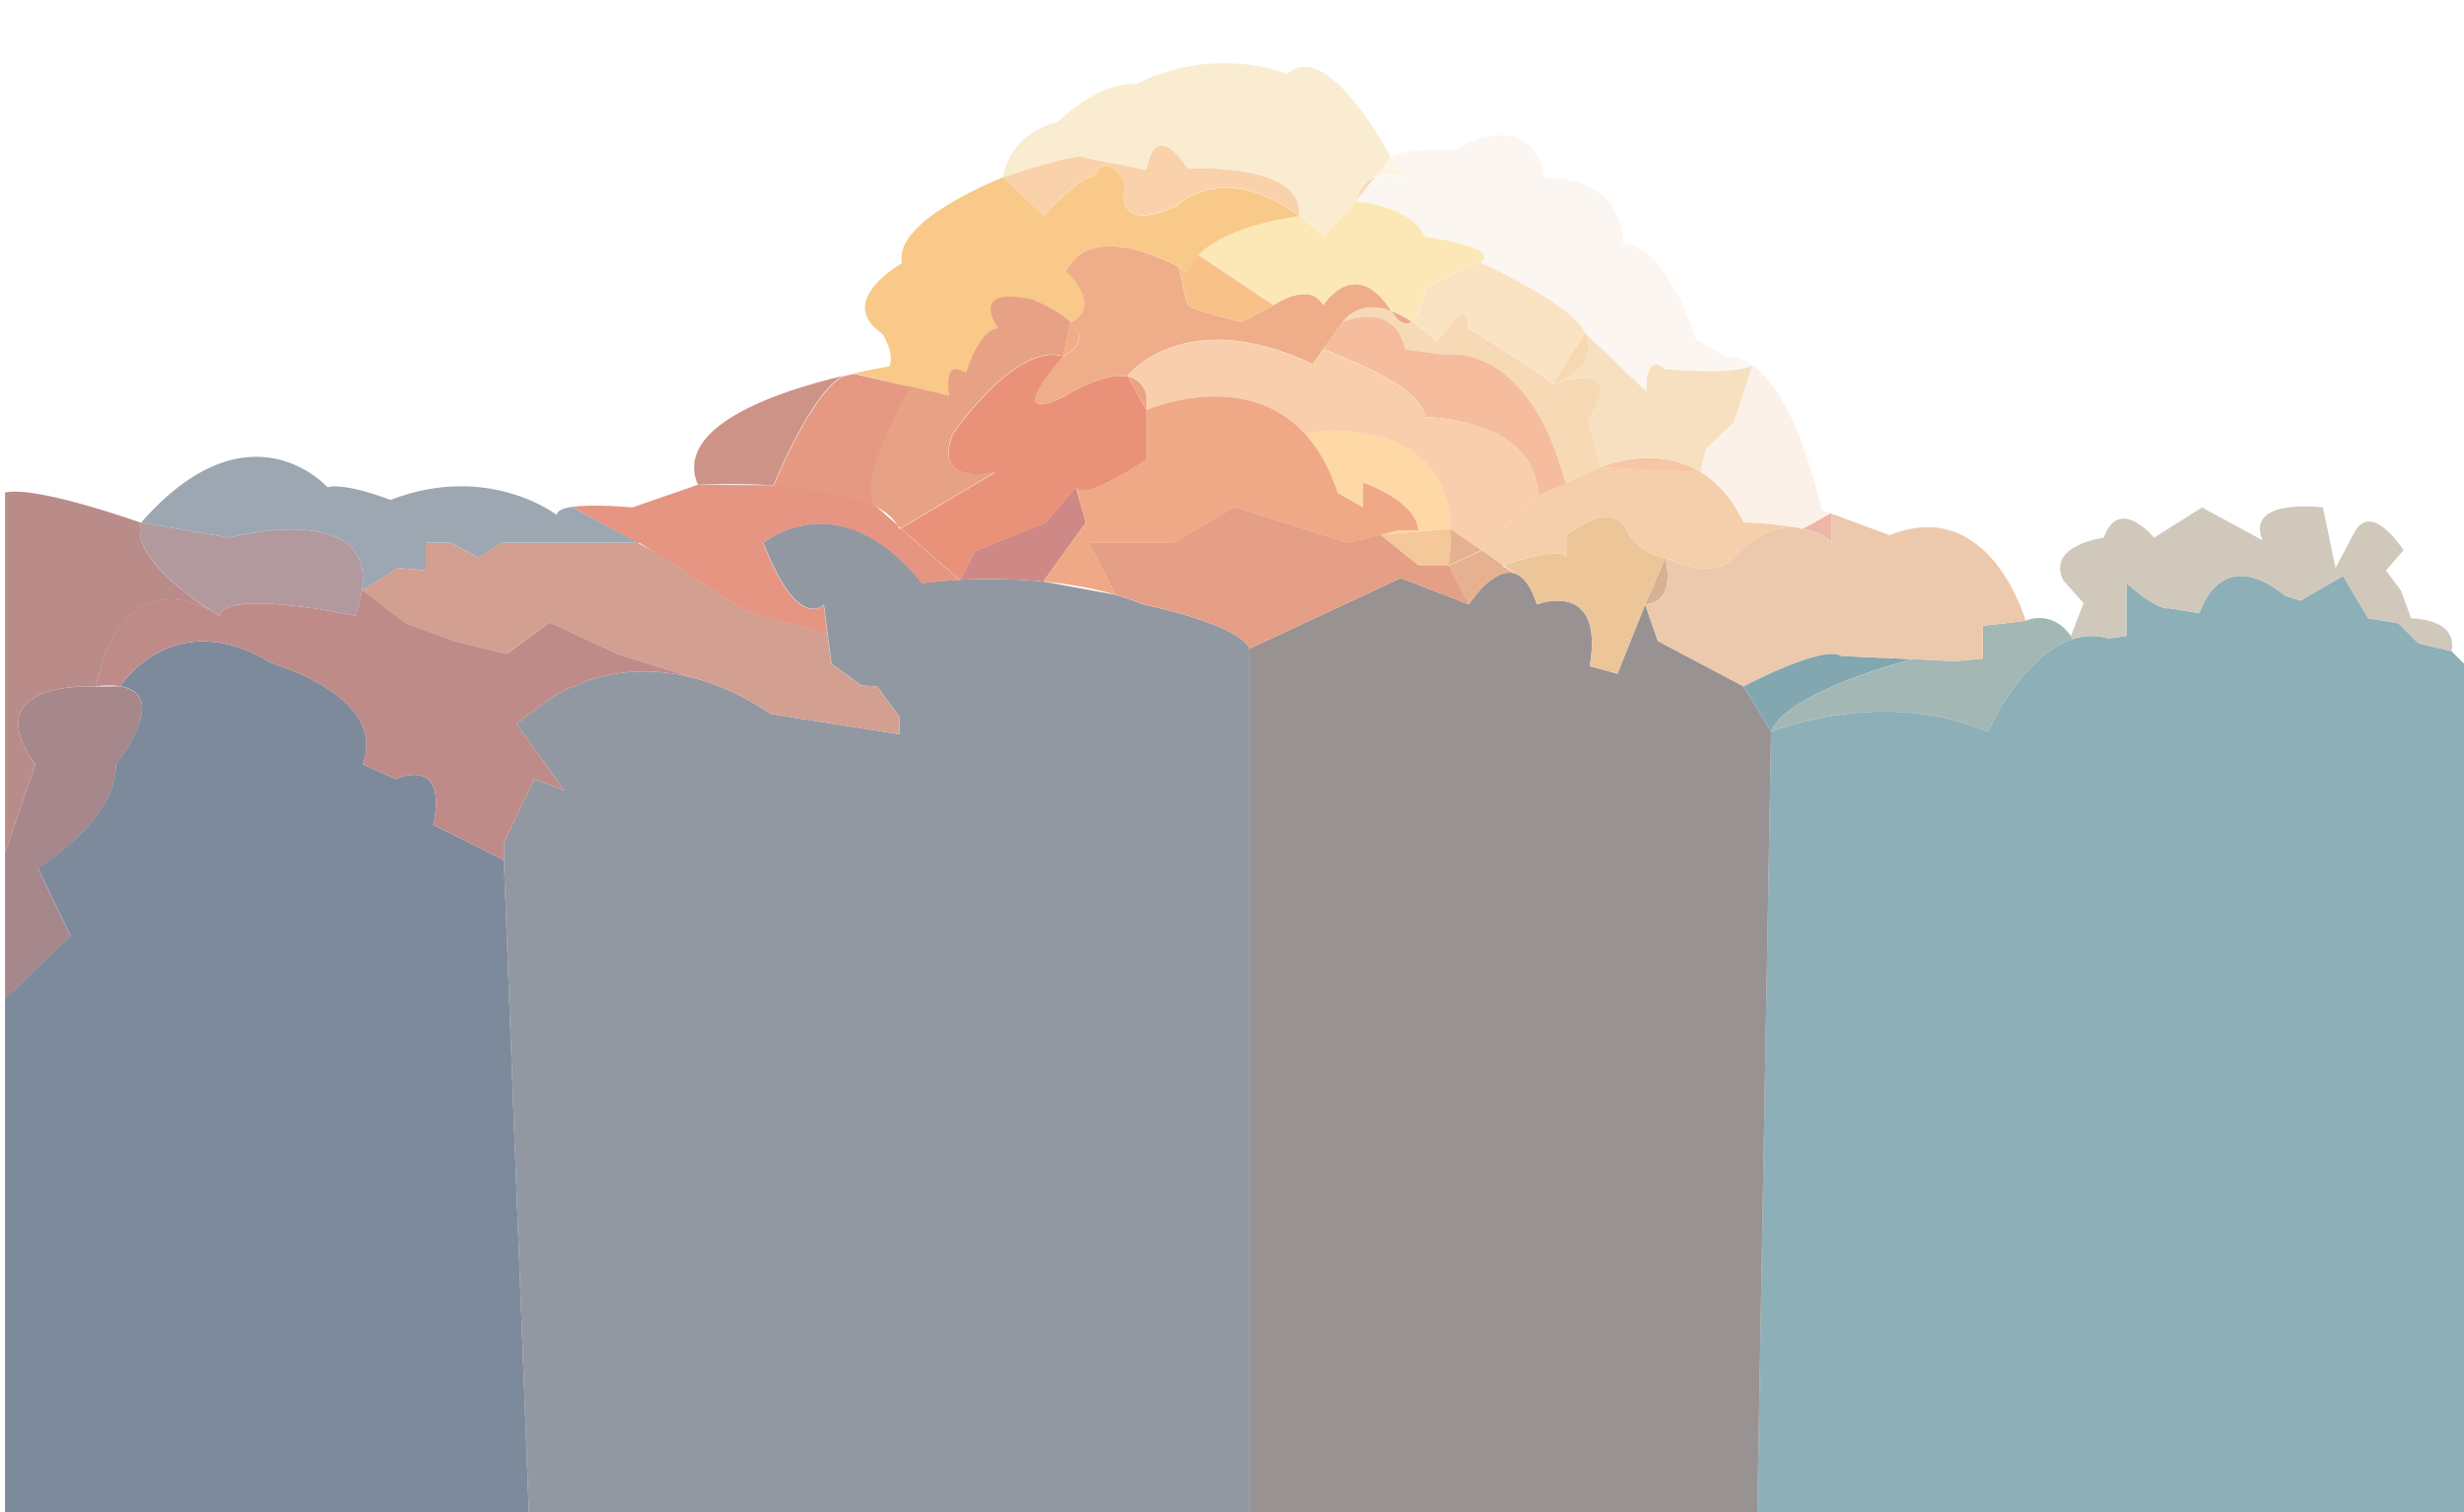
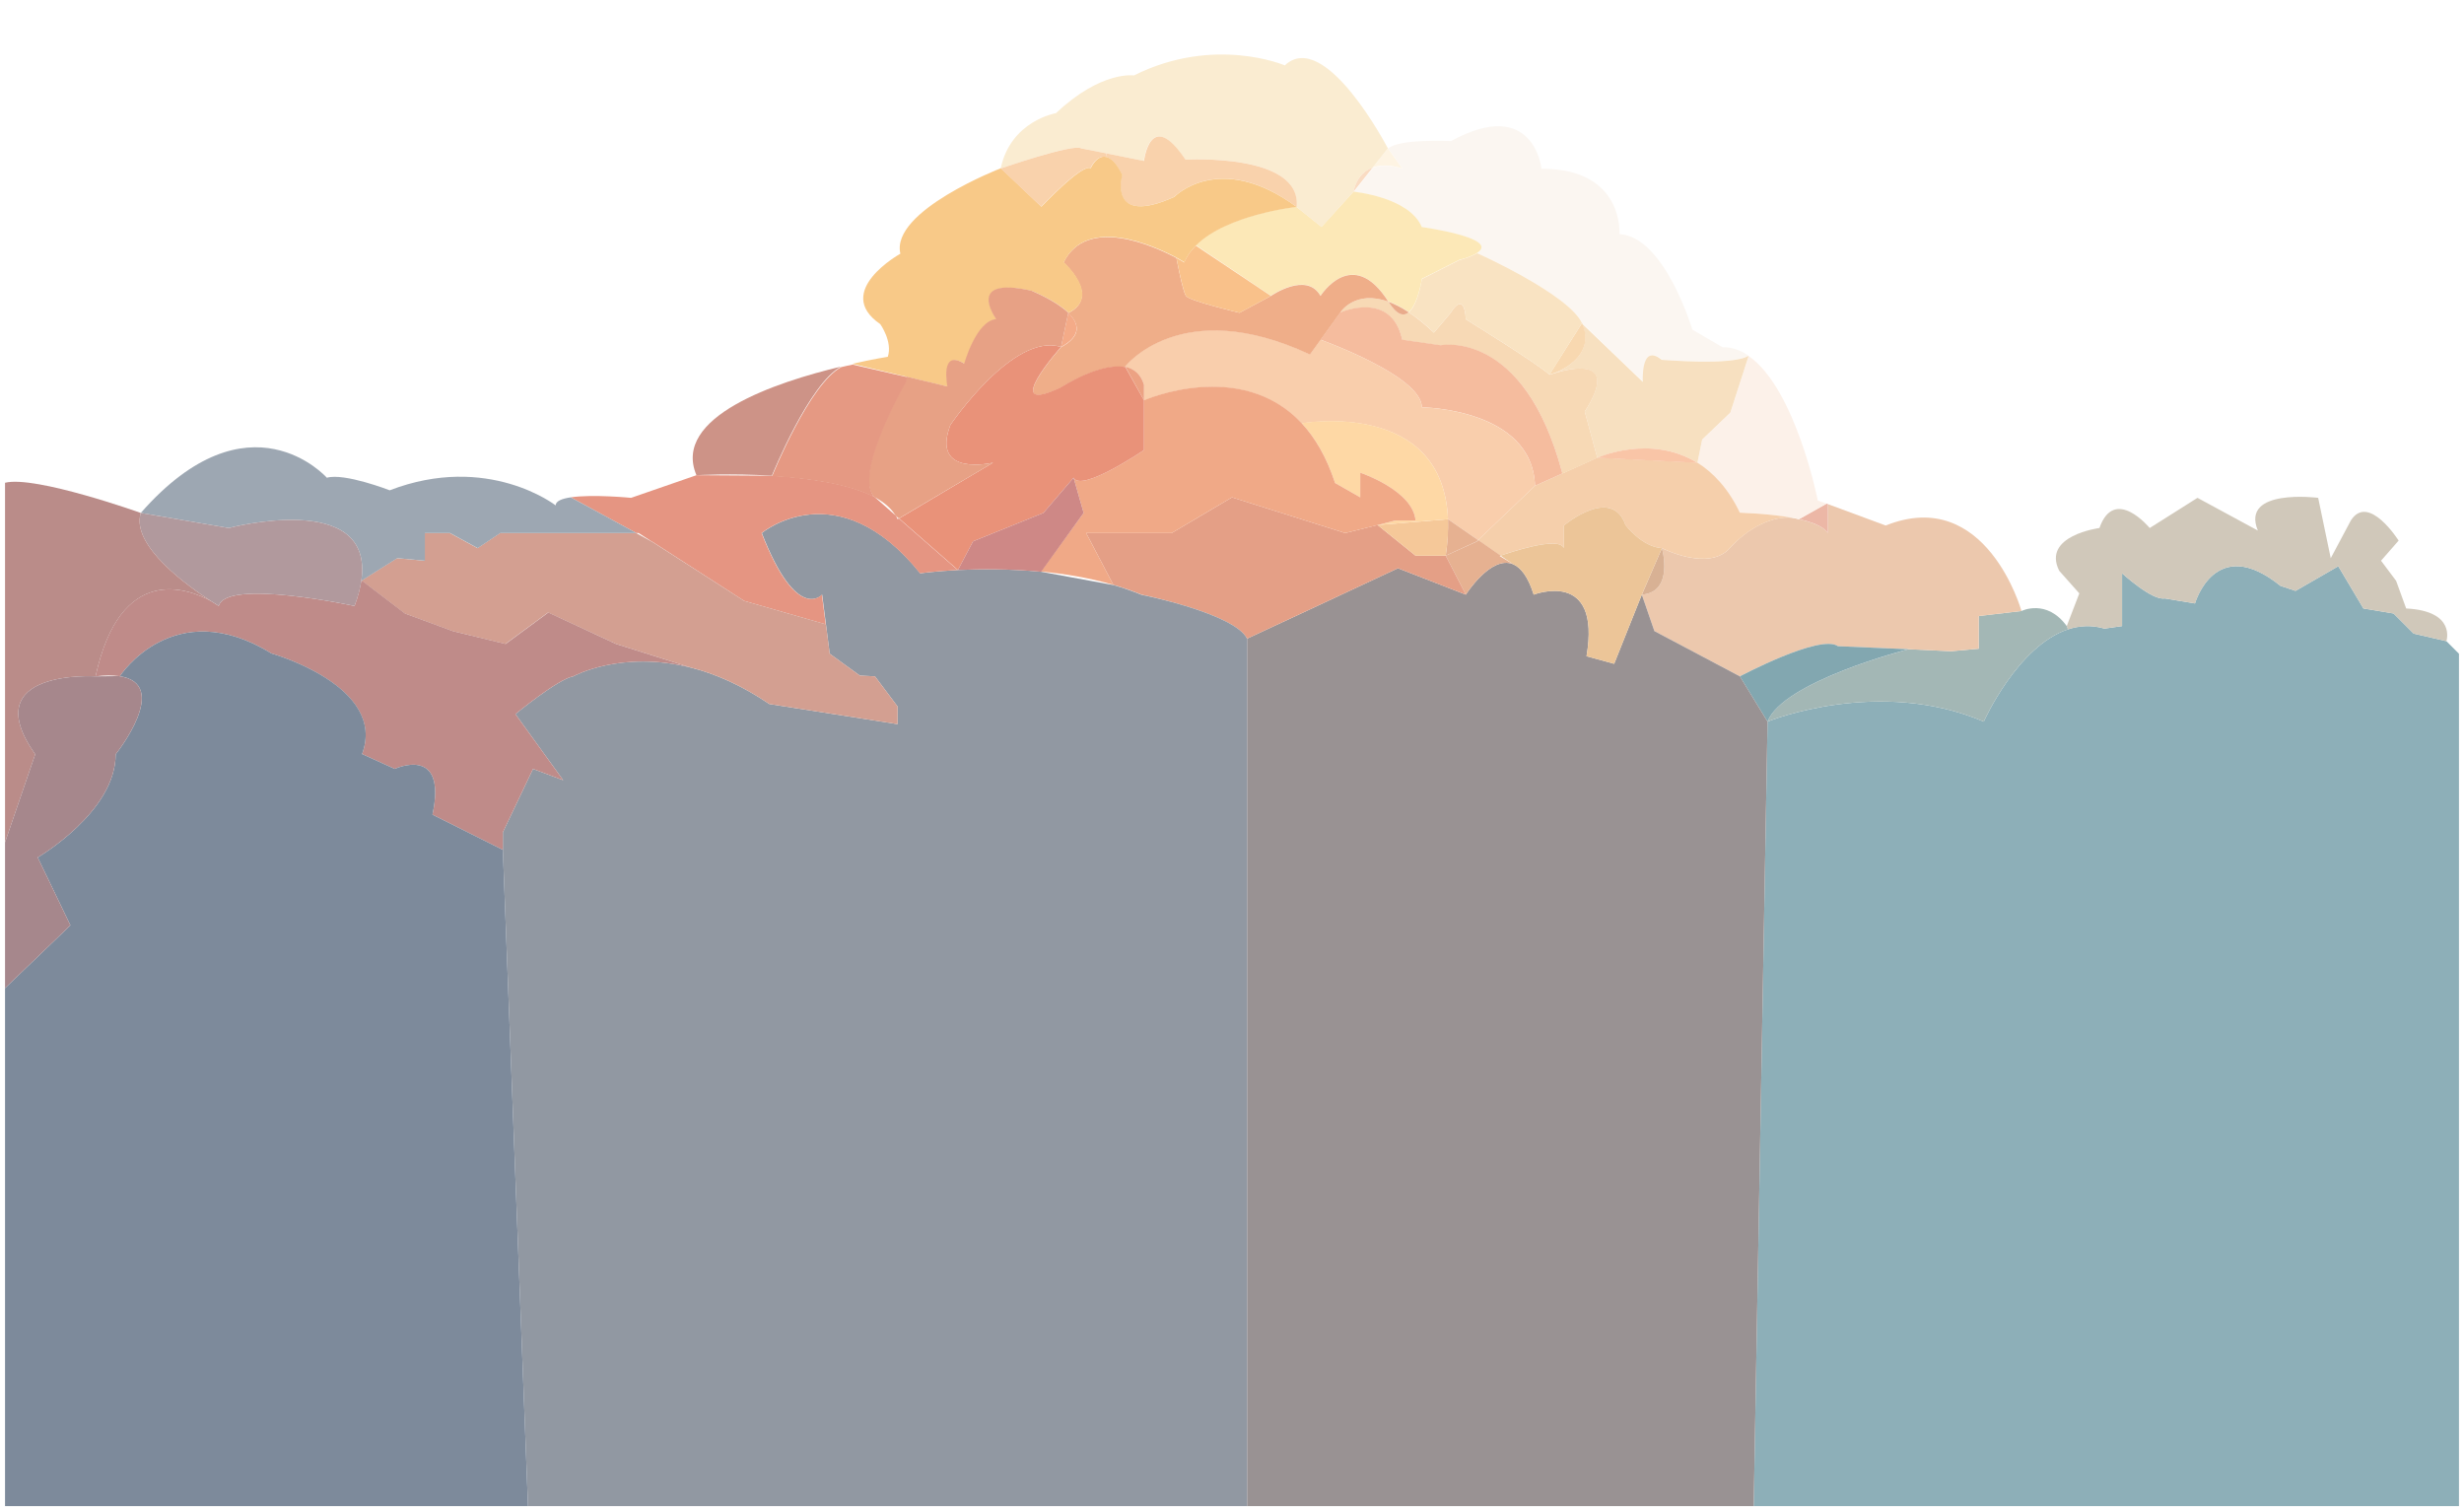
- <svg xmlns="http://www.w3.org/2000/svg" version="1.1" id="图层_2" x="0px" y="0px" width="978px" height="600px" viewBox="0 0 978 600" style="enable-background:new 0 0 978 600;" xml:space="preserve">
+ <svg xmlns="http://www.w3.org/2000/svg" version="1.1" id="图层_2" x="0px" y="0px" width="980px" height="600px" viewBox="0 0 980 600" style="enable-background:new 0 0 980 600;" xml:space="preserve">
  <g id="XMLID_1_">
    <g>
-       <path style="fill:#FEF4E3;" d="M552,62.4l5.7,8c-5.1-1.6-8.9-1.4-11.7-0.4L552,62.4z" />
-       <path style="fill:#F8D8B0;" d="M629.2,131.9c4.9,10.6-4.3,17.4-11.1,19.9c0,0,0,0-0.1,0c-0.8,0.3-1.4,0.5-1.6,0.5c0,0,0,0-0.1,0    L629.2,131.9z" />
-       <path style="fill:#F9C5A7;" d="M675.1,187.5l-39.8-2C635.3,185.5,656.5,175.9,675.1,187.5z" />
-       <path style="fill:#8DAFB8;" d="M978,263.4v339H697.5l5.5-312c0,0,0,0,0,0c0.9-0.4,44.4-17.8,86,0c0,0,13.3-30,33.5-36.7    c4.5-1.5,9.4-1.8,14.5-0.3l7-1v-9v-12c0,0,12,11,17,10l12,2c0,0,8-28,34-7l6,2l17-9.8l10,16.8l12,2l8,8l13,3L978,263.4z" />
-       <path style="fill:#999293;" d="M601.8,227.8c3,1.3,5.9,4.8,8.2,12.1c0,0,27-10.5,21,24.5l11,3l11-27.5l5,14.5l34,18l11,18    l-5.5,312H496v-345c0,0,43-20,60-28l27,10.5C583,239.9,593,224.2,601.8,227.8L601.8,227.8z" />
-       <path style="fill:#9198A2;" d="M496,257.4v345H210l-10-261v-7l12-25.2l12,4.5l-19-26.3c0,0,17-14,23-15c0,0,19-10.6,47.1-3.4    c0,0,0,0,0,0c9.4,2.4,19.8,6.9,30.9,14.4l51,8v-7l-9-12l-6-0.3l-12-8.7l-1.5-11.7h0l-1.5-11.8c0,0-10,11.5-24-24.5    c0,0,30-25,63,16c0,0,5.8-0.8,15-1.3l0,0v0h0c8.7-0.4,20.4-0.5,33.1,0.7v0l28.8,5.3c3.8,1.1,7.5,2.4,11.2,3.9    C454,239.9,491,247.4,496,257.4z" />
-       <path style="fill:#F4AB88;" d="M424.9,127.8c4.1,4.1,5.6,9-2.9,13.6L424.9,127.8L424.9,127.8z" />
-       <path style="fill:#ECA283;" d="M455,156.4v6.2l-7.4-13.3C451,150.1,453.7,152.2,455,156.4z" />
-       <path style="fill:#FADCC3;" d="M546,70.1l-7.7,9.7C538.3,79.8,539.3,72.5,546,70.1z" />
-       <path style="fill:#E9AB8B;" d="M560.3,127.6c-2,1.7-4.7,1.2-8.1-4.2C554.6,124.3,557.3,125.7,560.3,127.6z" />
-       <path style="fill:#ECB7A6;" d="M727,203.9v11.5c-1.7-2.6-6.3-4.4-11.5-5.5l11-6.2L727,203.9z" />
-       <path style="fill:#D8B194;" d="M661,221.4c0,0,5,17.5-8,18.5L661,221.4z" />
-       <path style="fill:#FED8A5;" d="M575.9,209.9l-27.9,2.3l7-1.8h8c-1-12-22-19-22-19v9.8l-10-5.7c-3.4-10.4-8-18.1-13.3-23.8    C518.9,171.6,573.9,162.4,575.9,209.9z" />
-       <path style="fill:#D0C8BA;" d="M957,245.4c20,1,16,13,16,13l-13-3l-8-8l-12-2l-10-16.8l-17,9.8l-6-2c-26-21-34,7-34,7l-12-2    c-5,1-17-10-17-10v12v9l-7,1c-5.1-1.5-10-1.1-14.5,0.3l-0.5-1.3l5-13l-8-9c-7-14,16-17,16-17c6-17,20,0,20,0l19-12l24,13    c-7-17,24-13,24-13l5,24l8-15c7-11,19,8,19,8l-7,8l6,8L957,245.4z" />
-       <path style="fill:#82A7B0;" d="M731,260.4l28,1.2c-0.8,0.2-50,12.9-56,28.8c0,0,0,0,0,0l-11-18C692,272.4,724,255.4,731,260.4z" />
-       <path style="fill:#A3B7B5;" d="M822,252.4l0.5,1.3c-20.1,6.7-33.5,36.7-33.5,36.7c-41.6-17.8-85.1-0.4-86,0    c6-15.9,55.1-28.5,56-28.8c0,0,0,0,0,0l17,0.8l11-1v-13l17-2C804,246.4,814,241.4,822,252.4z" />
-       <path style="fill:#FCF1E9;" d="M726.5,203.7l-11,6.2c0,0,0,0,0,0c-0.9-0.3-1.9-0.5-2.9-0.6c-9.7-1.8-20.6-1.9-20.6-1.9    c-4.8-9.8-10.7-16-16.9-19.9l1.9-9.3l11.2-10.6l7.3-22.6l0,0c18.7,13,27.5,57.5,27.5,57.5L726.5,203.7z" />
-       <path style="fill:#E6B191;" d="M587.9,218.2l-0.7,0.6l-12.3,5.6c0.8-5.4,1-10.2,0.9-14.5h0L587.9,218.2z" />
-       <path style="fill:#E6B191;" d="M596.4,224.6l5.4,3.3c-8.8-3.7-18.8,12.1-18.8,12.1l-8-15.5l12.3-5.6l0.7-0.6l8.9,6.2    C596.5,224.5,596.4,224.6,596.4,224.6z" />
-       <path style="fill:#ECC598;" d="M661,221.4l-8,18.5l-11,27.5l-11-3c6-35-21-24.5-21-24.5c-2.3-7.3-5.2-10.8-8.2-12.1h0l-5-3.4    c3.2-1.1,23.3-8,25.2-3v-9c0,0,19-16,24.5-0.2C646.5,212.2,653,220.9,661,221.4z" />
-       <path style="fill:#F5CFAB;" d="M712.6,209.3c-7.4-0.7-17.1,3.8-24.6,12.1c-8.5,9.5-27,0-27,0c-8-0.5-14.5-9.2-14.5-9.2    c-5.5-15.7-24.5,0.2-24.5,0.2v9c-1.8-5-21.9,1.8-25.2,3l-8.9-6.2l22.6-21.6l10.9-4.9l13.9-6.3l39.8,2c6.2,3.9,12.2,10.1,16.9,19.9    C692,207.4,702.8,207.6,712.6,209.3z" />
-       <path style="fill:#ECC8AD;" d="M804,246.4l-17,2v13l-11,1l-17-0.8c0,0,0,0,0,0l-28-1.2c-7-5-39,12-39,12l-34-18l-5-14.5    c13-1,8-18.5,8-18.5s18.5,9.5,27,0c7.5-8.4,17.2-12.8,24.6-12.1c1,0.2,1.9,0.4,2.9,0.6c0,0,0,0,0,0c5.3,1.2,9.8,2.9,11.5,5.5    v-11.5l23,8.5C790,196.4,804,246.4,804,246.4z" />
-       <path style="fill:#F9E3C2;" d="M629.2,131.9l-12.8,20.5c-5.3-4.7-33.3-22-33.3-22c-0.7-12-6-2.6-6-2.6l-6.7,7.9    c-3.6-3.5-7-6.1-10-8.1c3.7-3,5.2-13.2,5.2-13.2l14.8-7.5c3.5-1,5.8-1.9,7.2-2.8c0,0,0,0,0,0C588.3,104.5,623.9,120.6,629.2,131.9    z" />
-       <path style="fill:#F7E0C0;" d="M695.5,145l-7.3,22.6L677,178.2l-1.9,9.3c-18.6-11.6-39.8-2-39.8-2l-5-18.4    c14.2-22.2-6.1-17.2-12.3-15.2c6.8-2.6,16-9.3,11.1-19.9l24.3,23.3c0,0-1-15.8,7.5-8.8C661,146.4,688.6,149,695.5,145z" />
-       <path style="fill:#F7D9B5;" d="M630.3,167.1l5,18.4l-13.9,6.3c-15.1-57.7-48.4-51-48.4-51l-15.3-2.2c-4.2-19.6-24-11.1-24.7-10.8    c0.2-0.4,6-9.2,19.2-4.4c0,0,0,0,0,0c3.4,5.4,6.1,5.8,8.1,4.2c3,2,6.4,4.7,10,8.1l6.7-7.9c0,0,5.3-9.4,6,2.6c0,0,28,17.3,33.3,22    c0,0,0,0,0.1,0c0.5-0.1,1-0.3,1.6-0.5c0,0,0,0,0.1,0C624.3,149.9,644.6,144.9,630.3,167.1z" />
-       <path style="fill:#F5BC9E;" d="M621.4,191.8l-10.9,4.9c-1-30.8-45-31.2-45-31.2c0-12.4-39.5-26.6-40.3-26.9l7.8-10.8c0,0,0,0,0,0    c0.6-0.3,20.5-8.8,24.7,10.8l15.3,2.2C573,140.8,606.2,134.1,621.4,191.8z" />
-       <path style="fill:#F5C899;" d="M575.9,209.9c0.2,4.3-0.1,9.2-0.9,14.5h-12l-15.1-12.2h0L575.9,209.9z" />
-       <path style="fill:#CE8886;" d="M427,193.4l4,14l-16.9,23.4c-12.6-1.2-24.4-1.1-33.1-0.7l6-11.4l28-11.3L427,193.4z" />
-       <path style="fill:#E49F86;" d="M575,224.4l8,15.5l-27-10.5c-17,8-60,28-60,28c-5-10-42-17.5-42-17.5c-3.6-1.5-7.4-2.8-11.2-3.9    L432,215.4h34l24-14.2l45,14.2l12.9-3.2l15.1,12.2H575z" />
-       <path style="fill:#E99279;" d="M455,162.7v19.8c0,0-25,17-28,11l-12,14l-28,11.3l-6,11.4h0c0,0,0,0,0,0l-23.4-20.5l37.5-22.2    c0,0-25,6-17-15c0,0,25-37,44-31c0,0-25,28,0,16c0,0,15.6-10.1,25.6-8L455,162.7z" />
-       <path style="fill:#F0A987;" d="M517.7,171.8c5.3,5.7,9.9,13.4,13.3,23.8l10,5.7v-9.8c0,0,21,7,22,19h-8l-7,1.8h0l-12.9,3.2    l-45-14.2l-24,14.2h-34l10.8,20.6c-9.5-2.8-19.4-4.4-28.8-5.3l16.9-23.4l-4-14c3,6,28-11,28-11v-19.8    C455,162.7,493.4,145.7,517.7,171.8z" />
-       <path style="fill:#F9CEAC;" d="M610.5,196.7l-22.6,21.6l-12-8.3h0c-2-47.6-57-38.3-58.2-38.1c-24.3-26-62.7-9.1-62.7-9.1v-6.2    c-1.3-4.3-4-6.4-7.4-7l-0.1-0.3c0,0,22.2-28.8,73.5-4.8l4.2-5.8c0.8,0.3,40.3,14.5,40.3,26.9C565.5,165.4,609.5,165.9,610.5,196.7    z" />
-       <path style="fill:#EFAE89;" d="M552.2,123.4c-13.2-4.8-19,4-19.2,4.4c0,0,0,0,0,0l-7.8,10.8c0,0,0,0,0,0l-4.2,5.8    c-51.3-24-73.5,4.8-73.5,4.8l0.1,0.3c-10-2-25.6,8-25.6,8c-25,12,0-16,0-16c8.5-4.6,7.1-9.5,2.9-13.6c13.2-6.6-1.9-20.1-1.9-20.1    c9.3-18.7,35.8-6.6,44.9-1.8c0,0,2.4,13.1,3.8,15.1c1.3,2,21.3,6.7,21.3,6.7l12.5-6.7c0,0,14.2-9.9,19.7,0    C525.2,121.1,537.9,100.9,552.2,123.4z" />
-       <path style="fill:#F9C18A;" d="M505.5,121.1l-12.5,6.7c0,0-20-4.7-21.3-6.7c-1.3-2-3.8-15.1-3.8-15.1c2,1.1,3.1,1.8,3.1,1.8    c1-2.5,2.6-4.7,4.6-6.7L505.5,121.1z" />
-       <path style="fill:#FCE8B7;" d="M565.5,93.8c0,0,31.4,4.3,22,10.3c0,0,0,0,0,0c-1.4,0.9-3.7,1.9-7.2,2.8l-14.8,7.5    c0,0-1.5,10.1-5.2,13.2c-3-2-5.7-3.3-8.1-4.2c0,0,0,0,0,0c-14.3-22.5-27-2.3-27-2.3c-5.5-9.9-19.7,0-19.7,0L475.6,101    c12.4-12.3,40-15.3,40-15.3l10,8l12.7-14C538.3,79.8,560.4,81.6,565.5,93.8z" />
-       <path style="fill:#FBF6F1;" d="M695.5,145L695.5,145c-7,4-34.5,1.5-34.5,1.5c-8.5-7-7.5,8.8-7.5,8.8l-24.3-23.3    c-5.3-11.4-40.9-27.5-41.7-27.8c9.4-6-22-10.3-22-10.3c-5-12.2-27.1-14-27.1-14l7.7-9.7c2.8-1,6.6-1.2,11.7,0.4l-5.7-8    c4-4,25-3,25-3c33-18,36,11,36,11c33,0,31,26,31,26c18,1,29,38,29,38l12,7C688.8,141.4,692.3,142.7,695.5,145z" />
-       <path style="fill:#F9D2AC;" d="M440.1,64.5l-0.3,1.4c-3.8-0.8-6.1,4.5-6.1,4.5c-3.3-2-19.6,15.3-19.6,15.3L398,70.4    c0,0,29-10,32-8L440.1,64.5z" />
-       <path style="fill:#F9D2AC;" d="M471.5,66.9c0,0,46.3-2.8,44.2,18.8c-30.7-22.7-48.7-4-48.7-4c-26.7,12-20.7-8.7-20.7-8.7    c-2.4-4.9-4.6-6.8-6.5-7.2l0.3-1.4l14.9,3C455,67.4,457.5,45.9,471.5,66.9z" />
-       <path style="fill:#FAECD1;" d="M552,62.4l-6,7.6c-6.7,2.4-7.7,9.7-7.7,9.7l-12.7,14l-10-8c2.2-21.7-44.2-18.8-44.2-18.8    c-14-21-16.5,0.5-16.5,0.5l-14.9-3l-10.1-2c-3-2-32,8-32,8c4-19,22-22,22-22c18-17,31-15,31-15c32-16,60-4,60-4    C527,14.4,552,62.4,552,62.4z" />
-       <path style="fill:#F8C988;" d="M515.7,85.8c0,0-27.7,3-40,15.3c-2,2-3.6,4.2-4.6,6.7c0,0-1.1-0.7-3.1-1.8    c-9.1-4.8-35.6-16.9-44.9,1.8c0,0,15.2,13.5,1.9,20.1h0c-5.2-5-14.6-8.7-14.6-8.7c-26.7-6-14,11.3-14,11.3    c-8,0.7-12.7,17.7-12.7,17.7c-9.7-6-6.7,9.1-6.7,9.1l-16.2-3.9l-21.8-5.2c8.3-1.9,14.1-2.8,14.1-2.8c2-6-3-13-3-13    c-19-13,8-28,8-28c-4-17,40-34,40-34l16.1,15.3c0,0,16.3-17.3,19.6-15.3c0,0,2.4-5.4,6.1-4.5c1.9,0.4,4.1,2.3,6.5,7.2    c0,0-6,20.7,20.7,8.7C467,81.8,485,63.1,515.7,85.8z" />
-       <path style="fill:#E7A185;" d="M424.9,127.8l-2.9,13.6c-19-6-44,31-44,31c-8,21,17,15,17,15l-37.5,22.2l-1.3-1.1    c-1.7-2.9-4.6-5.4-8.4-7.4l0,0c-9.1-8.8,12.4-46,12.4-46l0.4-1.9l16.2,3.9c0,0-3.1-15.2,6.7-9.1c0,0,4.7-17,12.7-17.7    c0,0-12.7-17.3,14-11.3C410.3,119.1,419.7,122.8,424.9,127.8z" />
-       <path style="fill:#E59983;" d="M360.8,153.4l-0.4,1.9c0,0-21.5,37.2-12.4,46c-10.2-5.4-26.5-7.7-40.9-8.5    c0.3-0.8,14.9-36.7,27.5-43.4c1.6-0.4,3.1-0.7,4.5-1h0L360.8,153.4z" />
-       <path style="fill:#CD9387;" d="M277,192.4c-9.9-23.3,31.9-37.1,57.5-43.2c-12.6,6.7-27.2,42.6-27.5,43.4    C290.8,191.7,277,192.4,277,192.4z" />
-       <path style="fill:#E59582;" d="M357.5,209.7l23.4,20.5c-9.2,0.5-15,1.3-15,1.3c-33-41-63-16-63-16c14,36,24,24.5,24,24.5l1.5,11.8    l-32.5-9.3l-36.8-23.7l-0.1,0l-5.1-3.3h-0.9L227,201.2c8.8-1.3,24,0.2,24,0.2l26-9l30,0.2c0,0,0,0,0,0c14.4,0.9,30.7,3.1,40.9,8.5    l0,0l8.4,7.4c0.3,0.5,0.5,0.9,0.7,1.4L357.5,209.7z" />
-       <path style="fill:#D39F91;" d="M357,284.4v7l-51-8c-11.1-7.5-21.5-12-30.9-14.4c0,0,0,0,0,0l-30.1-9.5L218,247l-17,12.5l-21-5.1    l-19-7l-17-13h-0.4l14.3-9l11,1v-11h10l11,6l9-6h27h27.1l6,3.3l0.1,0l36.8,23.7l32.5,9.3h0l1.5,11.7l12,8.7l6,0.3L357,284.4z" />
-       <path style="fill:#9DA7B2;" d="M253.1,215.4H226h-27l-9,6l-11-6h-10v11l-11-1l-14.3,9c5.4-36.4-52.7-21-52.7-21l-35-6    c43-49,74-14,74-14c7-2,25,5,25,5c39-15,66,6,66,6c0-1.7,2.5-2.7,6-3.2L253.1,215.4z" />
-       <path style="fill:#A6878C;" d="M47.3,272.4c21.2,3-1.3,31.1-1.3,31.1c0,23-31,41-31,41l13,27l-26,25v-58l12-35c-24-34,24-31,24-31    L47.3,272.4z" />
-       <path style="fill:#7D8A9B;" d="M200,341.4l10,261H2v-206l26-25l-13-27c0,0,31-18,31-41c0,0,22.5-28.1,1.3-31.1h0.4    c0,0,21.3-33,60.3-9c0,0,46.1,13,36,40l13,5.9c0,0,21-9.8,15,18.2L200,341.4z" />
-       <path style="fill:#BF8B89;" d="M245,259.5l30.1,9.5c-28-7.2-47.1,3.4-47.1,3.4c-6,1-23,15-23,15l19,26.3l-12-4.5l-12,25.2v7    l-28-14c6-28-15-18.2-15-18.2l-13-5.9c10-27-36-40-36-40c-39-24-60.3,9-60.3,9h-0.4c-2.5-0.3-5.5-0.4-9.3,0.1    c9.9-45.4,36.9-34.9,46-29.9c1.7,1.1,2.8,1.8,3,1.9c0,0,0,0,0,0c0,0,0,0,0,0c3-11,54,0,54,0c1.4-3.7,2.2-7,2.7-10h0.4l17,13l19,7    l21,5.1l17-12.5L245,259.5z" />
-       <path style="fill:#B1999D;" d="M91,213.4c0,0,58.1-15.4,52.7,21c-0.4,3-1.3,6.3-2.7,10c0,0-51-11-54,0c0,0,0,0,0,0c0,0,0,0,0,0    c-0.2-0.1-1.3-0.9-3-1.9c-8.6-5.5-32.1-22-28-35.1L91,213.4z" />
-       <path style="fill:#BA8C89;" d="M84,242.6c-9.1-5-36-15.5-46,29.9c0,0-48-3-24,31l-12,35v-143c12-3,54,12,54,12    C51.9,220.6,75.4,237,84,242.6z" />
+       <path style="fill:#8DAFB8;" d="M978,260v339H697.5l5.5-312c0,0,0,0,0,0c0.9-0.4,44.4-17.8,86,0c0,0,13.3-30,33.5-36.7    c4.5-1.5,9.4-1.8,14.5-0.3l7-1v-9v-12c0,0,12,11,17,10l12,2c0,0,8-28,34-7l6,2l17-9.8l10,16.8l12,2l8,8l13,3L978,260z" />
+       <path style="fill:#D0C8BA;" d="M957,242c20,1,16,13,16,13l-13-3l-8-8l-12-2l-10-16.8l-17,9.8l-6-2c-26-21-34,7-34,7l-12-2    c-5,1-17-10-17-10v12v9l-7,1c-5.1-1.5-10-1.1-14.5,0.3L822,249l5-13l-8-9c-7-14,16-17,16-17c6-17,20,0,20,0l19-12l24,13    c-7-17,24-13,24-13l5,24l8-15c7-11,19,8,19,8l-7,8l6,8L957,242z" />
+       <path style="fill:#A3B7B5;" d="M822,249l0.5,1.3C802.3,257,789,287,789,287c-41.6-17.8-85.1-0.4-86,0c6-15.9,55.1-28.5,56-28.8    c0,0,0,0,0,0l17,0.8l11-1v-13l17-2C804,243,814,238,822,249z" />
+       <path style="fill:#ECC8AD;" d="M804,243l-17,2v13l-11,1l-17-0.8c0,0,0,0,0,0l-28-1.2c-7-5-39,12-39,12l-34-18l-5-14.5    c13-1,8-18.5,8-18.5s18.5,9.5,27,0c7.5-8.4,17.2-12.8,24.6-12.1c1,0.2,1.9,0.4,2.9,0.6c0,0,0,0,0,0c5.3,1.2,9.8,2.9,11.5,5.5    v-11.5l23,8.5C790,193,804,243,804,243z" />
+       <path style="fill:#82A7B0;" d="M731,257l28,1.2c-0.8,0.2-50,12.9-56,28.8c0,0,0,0,0,0l-11-18C692,269,724,252,731,257z" />
+       <path style="fill:#ECB7A6;" d="M727,200.5V212c-1.7-2.6-6.3-4.4-11.5-5.5l11-6.2L727,200.5z" />
+       <path style="fill:#FCF1E9;" d="M726.5,200.3l-11,6.2c0,0,0,0,0,0c-0.9-0.3-1.9-0.5-2.9-0.6c-9.7-1.8-20.6-1.9-20.6-1.9    c-4.8-9.8-10.7-16-16.9-19.9l1.9-9.3l11.2-10.6l7.3-22.6l0,0c18.7,13,27.5,57.5,27.5,57.5L726.5,200.3z" />
+       <path style="fill:#F5CFAB;" d="M712.6,205.9c-7.4-0.7-17.1,3.8-24.6,12.1c-8.5,9.5-27,0-27,0c-8-0.5-14.5-9.2-14.5-9.2    C641,193,622,209,622,209v9c-1.8-5-21.9,1.8-25.2,3l-8.9-6.2l22.6-21.6l10.9-4.9l13.9-6.3l39.8,2c6.2,3.9,12.2,10.1,16.9,19.9    C692,204,702.8,204.1,712.6,205.9z" />
+       <path style="fill:#999293;" d="M601.8,224.4c3,1.3,5.9,4.8,8.2,12.1c0,0,27-10.5,21,24.5l11,3l11-27.5l5,14.5l34,18l11,18    l-5.5,312H496V254c0,0,43-20,60-28l27,10.5C583,236.5,593,220.7,601.8,224.4L601.8,224.4z" />
+       <path style="fill:#FBF6F1;" d="M695.5,141.5L695.5,141.5c-7,4-34.5,1.5-34.5,1.5c-8.5-7-7.5,8.8-7.5,8.8l-24.3-23.3    c-5.3-11.4-40.9-27.5-41.7-27.8c9.4-6-22-10.3-22-10.3c-5-12.2-27.1-14-27.1-14l7.7-9.7c2.8-1,6.6-1.2,11.7,0.4l-5.7-8    c4-4,25-3,25-3c33-18,36,11,36,11c33,0,31,26,31,26c18,1,29,38,29,38l12,7C688.8,138,692.3,139.3,695.5,141.5z" />
+       <path style="fill:#F7E0C0;" d="M695.5,141.5l-7.3,22.6L677,174.8l-1.9,9.3c-18.6-11.6-39.8-2-39.8-2l-5-18.4    c14.2-22.2-6.1-17.2-12.3-15.2c6.8-2.6,16-9.3,11.1-19.9l24.3,23.3c0,0-1-15.8,7.5-8.8C661,143,688.6,145.6,695.5,141.5z" />
+       <path style="fill:#F9C5A7;" d="M675.1,184.1l-39.8-2C635.3,182,656.5,172.5,675.1,184.1z" />
+       <path style="fill:#D8B194;" d="M661,218c0,0,5,17.5-8,18.5L661,218z" />
+       <path style="fill:#ECC598;" d="M661,218l-8,18.5L642,264l-11-3c6-35-21-24.5-21-24.5c-2.3-7.3-5.2-10.8-8.2-12.1h0l-5-3.4    c3.2-1.1,23.3-8,25.2-3v-9c0,0,19-16,24.5-0.2C646.5,208.8,653,217.5,661,218z" />
+       <path style="fill:#F7D9B5;" d="M630.3,163.7l5,18.4l-13.9,6.3c-15.1-57.7-48.4-51-48.4-51l-15.3-2.2c-4.2-19.6-24-11.1-24.7-10.8    c0.2-0.4,6-9.2,19.2-4.4c0,0,0,0,0,0c3.4,5.4,6.1,5.8,8.1,4.2c3,2,6.4,4.7,10,8.1l6.7-7.9c0,0,5.3-9.4,6,2.6c0,0,28,17.3,33.3,22    c0,0,0,0,0.1,0c0.5-0.1,1-0.3,1.6-0.5c0,0,0,0,0.1,0C624.3,146.5,644.6,141.4,630.3,163.7z" />
+       <path style="fill:#F8D8B0;" d="M629.2,128.5c4.9,10.6-4.3,17.4-11.1,19.9c0,0,0,0-0.1,0c-0.8,0.3-1.4,0.5-1.6,0.5c0,0,0,0-0.1,0    L629.2,128.5z" />
+       <path style="fill:#F9E3C2;" d="M629.2,128.5L616.3,149c-5.3-4.7-33.3-22-33.3-22c-0.7-12-6-2.6-6-2.6l-6.7,7.9    c-3.6-3.5-7-6.1-10-8.1c3.7-3,5.2-13.2,5.2-13.2l14.8-7.5c3.5-1,5.8-1.9,7.2-2.8c0,0,0,0,0,0C588.3,101,623.9,117.1,629.2,128.5z" />
+       <path style="fill:#F5BC9E;" d="M621.4,188.3l-10.9,4.9c-1-30.8-45-31.2-45-31.2c0-12.4-39.5-26.6-40.3-26.9l7.8-10.8c0,0,0,0,0,0    c0.6-0.3,20.5-8.8,24.7,10.8l15.3,2.2C573,137.3,606.2,130.6,621.4,188.3z" />
+       <path style="fill:#F9CEAC;" d="M610.5,193.2l-22.6,21.6l-12-8.3h0c-2-47.6-57-38.3-58.2-38.1c-24.3-26-62.7-9.1-62.7-9.1V153    c-1.3-4.3-4-6.4-7.4-7l-0.1-0.3c0,0,22.2-28.8,73.5-4.8l4.2-5.8c0.8,0.3,40.3,14.5,40.3,26.9C565.5,162,609.5,162.5,610.5,193.2z" />
+       <path style="fill:#E6B191;" d="M596.4,221.1l5.4,3.3c-8.8-3.7-18.8,12.1-18.8,12.1l-8-15.5l12.3-5.6l0.7-0.6l8.9,6.2    C596.5,221.1,596.4,221.1,596.4,221.1z" />
+       <path style="fill:#E6B191;" d="M587.9,214.8l-0.7,0.6L575,221c0.8-5.4,1-10.2,0.9-14.5h0L587.9,214.8z" />
+       <path style="fill:#FCE8B7;" d="M565.5,90.3c0,0,31.4,4.3,22,10.3c0,0,0,0,0,0c-1.4,0.9-3.7,1.9-7.2,2.8l-14.8,7.5    c0,0-1.5,10.1-5.2,13.2c-3-2-5.7-3.3-8.1-4.2c0,0,0,0,0,0c-14.3-22.5-27-2.3-27-2.3c-5.5-9.9-19.7,0-19.7,0l-29.9-20.1    c12.4-12.3,40-15.3,40-15.3l10,8l12.7-14C538.3,76.3,560.4,78.2,565.5,90.3z" />
+       <path style="fill:#E49F86;" d="M575,221l8,15.5L556,226c-17,8-60,28-60,28c-5-10-42-17.5-42-17.5c-3.6-1.5-7.4-2.8-11.2-3.9    L432,212h34l24-14.2l45,14.2l12.9-3.2L563,221H575z" />
+       <path style="fill:#F5C899;" d="M575.9,206.5c0.2,4.3-0.1,9.2-0.9,14.5h-12l-15.1-12.2h0L575.9,206.5z" />
+       <path style="fill:#FED8A5;" d="M575.9,206.5l-27.9,2.3l7-1.8h8c-1-12-22-19-22-19v9.8l-10-5.7c-3.4-10.4-8-18.1-13.3-23.8    C518.9,168.1,573.9,158.9,575.9,206.5z" />
+       <path style="fill:#F0A987;" d="M517.7,168.3c5.3,5.7,9.9,13.4,13.3,23.8l10,5.7V188c0,0,21,7,22,19h-8l-7,1.8h0L535,212l-45-14.2    L466,212h-34l10.8,20.6c-9.5-2.8-19.4-4.4-28.8-5.3L431,204l-4-14c3,6,28-11,28-11v-19.8C455,159.2,493.4,142.3,517.7,168.3z" />
+       <path style="fill:#E9AB8B;" d="M560.3,124.2c-2,1.7-4.7,1.2-8.1-4.2C554.6,120.9,557.3,122.2,560.3,124.2z" />
+       <path style="fill:#FEF4E3;" d="M552,59l5.7,8c-5.1-1.6-8.9-1.4-11.7-0.4L552,59z" />
+       <path style="fill:#FAECD1;" d="M552,59l-6,7.6c-6.7,2.4-7.7,9.7-7.7,9.7l-12.7,14l-10-8c2.2-21.7-44.2-18.8-44.2-18.8    c-14-21-16.5,0.5-16.5,0.5l-14.9-3L430,59c-3-2-32,8-32,8c4-19,22-22,22-22c18-17,31-15,31-15c32-16,60-4,60-4    C527,11,552,59,552,59z" />
+       <path style="fill:#FADCC3;" d="M546,66.6l-7.7,9.7C538.3,76.3,539.3,69,546,66.6z" />
+       <path style="fill:#EFAE89;" d="M552.2,120c-13.2-4.8-19,4-19.2,4.4c0,0,0,0,0,0l-7.8,10.8c0,0,0,0,0,0l-4.2,5.8    c-51.3-24-73.5,4.8-73.5,4.8l0.1,0.3c-10-2-25.6,8-25.6,8c-25,12,0-16,0-16c8.5-4.6,7.1-9.5,2.9-13.6c13.2-6.6-1.9-20.1-1.9-20.1    c9.3-18.7,35.8-6.6,44.9-1.8c0,0,2.4,13.1,3.8,15.1c1.3,2,21.3,6.7,21.3,6.7l12.5-6.7c0,0,14.2-9.9,19.7,0    C525.2,117.7,537.9,97.4,552.2,120z" />
+       <path style="fill:#F9D2AC;" d="M471.5,63.5c0,0,46.3-2.8,44.2,18.8c-30.7-22.7-48.7-4-48.7-4c-26.7,12-20.7-8.7-20.7-8.7    c-2.4-4.9-4.6-6.8-6.5-7.2l0.3-1.4l14.9,3C455,64,457.5,42.5,471.5,63.5z" />
+       <path style="fill:#F9C18A;" d="M505.5,117.7l-12.5,6.7c0,0-20-4.7-21.3-6.7c-1.3-2-3.8-15.1-3.8-15.1c2,1.1,3.1,1.8,3.1,1.8    c1-2.5,2.6-4.7,4.6-6.7L505.5,117.7z" />
+       <path style="fill:#F8C988;" d="M515.7,82.3c0,0-27.7,3-40,15.3c-2,2-3.6,4.2-4.6,6.7c0,0-1.1-0.7-3.1-1.8    c-9.1-4.8-35.6-16.9-44.9,1.8c0,0,15.2,13.5,1.9,20.1h0c-5.2-5-14.6-8.7-14.6-8.7c-26.7-6-14,11.3-14,11.3    c-8,0.7-12.7,17.7-12.7,17.7c-9.7-6-6.7,9.1-6.7,9.1l-16.2-3.9l-21.8-5.2c8.3-1.9,14.1-2.8,14.1-2.8c2-6-3-13-3-13    c-19-13,8-28,8-28c-4-17,40-34,40-34l16.1,15.3c0,0,16.3-17.3,19.6-15.3c0,0,2.4-5.4,6.1-4.5c1.9,0.4,4.1,2.3,6.5,7.2    c0,0-6,20.7,20.7,8.7C467,78.3,485,59.7,515.7,82.3z" />
+       <path style="fill:#9198A2;" d="M496,254v345H210l-10-261v-7l12-25.2l12,4.5L205,284c0,0,17-14,23-15c0,0,19-10.6,47.1-3.4    c0,0,0,0,0,0c9.4,2.4,19.8,6.9,30.9,14.4l51,8v-7l-9-12l-6-0.3l-12-8.7l-1.5-11.7h0l-1.5-11.8c0,0-10,11.5-24-24.5    c0,0,30-25,63,16c0,0,5.8-0.8,15-1.3l0,0v0h0c8.7-0.4,20.4-0.5,33.1,0.7v0l28.8,5.3c3.8,1.1,7.5,2.4,11.2,3.9    C454,236.5,491,244,496,254z" />
+       <path style="fill:#E99279;" d="M455,159.2V179c0,0-25,17-28,11l-12,14l-28,11.3l-6,11.4h0c0,0,0,0,0,0l-23.4-20.5L395,184    c0,0-25,6-17-15c0,0,25-37,44-31c0,0-25,28,0,16c0,0,15.6-10.1,25.6-8L455,159.2z" />
+       <path style="fill:#ECA283;" d="M455,153v6.2l-7.4-13.3C451,146.6,453.7,148.7,455,153z" />
+       <path style="fill:#F9D2AC;" d="M440.1,61l-0.3,1.4c-3.8-0.8-6.1,4.5-6.1,4.5c-3.3-2-19.6,15.3-19.6,15.3L398,67c0,0,29-10,32-8    L440.1,61z" />
+       <path style="fill:#CE8886;" d="M427,190l4,14l-16.9,23.4c-12.6-1.2-24.4-1.1-33.1-0.7l6-11.4l28-11.3L427,190z" />
+       <path style="fill:#F4AB88;" d="M424.9,124.4c4.1,4.1,5.6,9-2.9,13.6L424.9,124.4L424.9,124.4z" />
+       <path style="fill:#E7A185;" d="M424.9,124.4L422,138c-19-6-44,31-44,31c-8,21,17,15,17,15l-37.5,22.2l-1.3-1.1    c-1.7-2.9-4.6-5.4-8.4-7.4l0,0c-9.1-8.8,12.4-46,12.4-46l0.4-1.9l16.2,3.9c0,0-3.1-15.2,6.7-9.1c0,0,4.7-17,12.7-17.7    c0,0-12.7-17.3,14-11.3C410.3,115.7,419.7,119.4,424.9,124.4z" />
+       <path style="fill:#E59582;" d="M357.5,206.2l23.4,20.5c-9.2,0.5-15,1.3-15,1.3c-33-41-63-16-63-16c14,36,24,24.5,24,24.5l1.5,11.8    L296,239l-36.8-23.7l-0.1,0L254,212h-0.9L227,197.8c8.8-1.3,24,0.2,24,0.2l26-9l30,0.2c0,0,0,0,0,0c14.4,0.9,30.7,3.1,40.9,8.5    l0,0l8.4,7.4c0.3,0.5,0.5,0.9,0.7,1.4L357.5,206.2z" />
+       <path style="fill:#E59983;" d="M360.8,150l-0.4,1.9c0,0-21.5,37.2-12.4,46c-10.2-5.4-26.5-7.7-40.9-8.5    c0.3-0.8,14.9-36.7,27.5-43.4c1.6-0.4,3.1-0.7,4.5-1h0L360.8,150z" />
+       <path style="fill:#D39F91;" d="M357,281v7l-51-8c-11.1-7.5-21.5-12-30.9-14.4c0,0,0,0,0,0l-30.1-9.5l-27-12.5l-17,12.5l-21-5.1    l-19-7l-17-13h-0.4l14.3-9l11,1v-11h10l11,6l9-6h27h27.1l6,3.3l0.1,0L296,239l32.5,9.3h0L330,260l12,8.7l6,0.3L357,281z" />
+       <path style="fill:#CD9387;" d="M277,189c-9.9-23.3,31.9-37.1,57.5-43.2c-12.6,6.7-27.2,42.6-27.5,43.4    C290.8,188.2,277,189,277,189z" />
+       <path style="fill:#BF8B89;" d="M245,256.1l30.1,9.5c-28-7.2-47.1,3.4-47.1,3.4c-6,1-23,15-23,15l19,26.3l-12-4.5L200,331v7l-28-14    c6-28-15-18.2-15-18.2l-13-5.9c10-27-36-40-36-40c-39-24-60.3,9-60.3,9h-0.4c-2.5-0.3-5.5-0.4-9.3,0.1c9.9-45.4,36.9-34.9,46-29.9    c1.7,1.1,2.8,1.8,3,1.9c0,0,0,0,0,0c0,0,0,0,0,0c3-11,54,0,54,0c1.4-3.7,2.2-7,2.7-10h0.4l17,13l19,7l21,5.1l17-12.5L245,256.1z" />
+       <path style="fill:#9DA7B2;" d="M253.1,212H226h-27l-9,6l-11-6h-10v11l-11-1l-14.3,9c5.4-36.4-52.7-21-52.7-21l-35-6    c43-49,74-14,74-14c7-2,25,5,25,5c39-15,66,6,66,6c0-1.7,2.5-2.7,6-3.2L253.1,212z" />
+       <path style="fill:#7D8A9B;" d="M200,338l10,261H2V393l26-25l-13-27c0,0,31-18,31-41c0,0,22.5-28.1,1.3-31.1h0.4    c0,0,21.3-33,60.3-9c0,0,46.1,13,36,40l13,5.9c0,0,21-9.8,15,18.2L200,338z" />
+       <path style="fill:#B1999D;" d="M91,210c0,0,58.1-15.4,52.7,21c-0.4,3-1.3,6.3-2.7,10c0,0-51-11-54,0c0,0,0,0,0,0c0,0,0,0,0,0    c-0.2-0.1-1.3-0.9-3-1.9c-8.6-5.5-32.1-22-28-35.1L91,210z" />
+       <path style="fill:#BA8C89;" d="M84,239.1c-9.1-5-36-15.5-46,29.9c0,0-48-3-24,31L2,335V192c12-3,54,12,54,12    C51.9,217.1,75.4,233.6,84,239.1z" />
+       <path style="fill:#A6878C;" d="M47.3,268.9c21.2,3-1.3,31.1-1.3,31.1c0,23-31,41-31,41l13,27L2,393v-58l12-35c-24-34,24-31,24-31    L47.3,268.9z" />
    </g>
    <g>
	</g>
  </g>
</svg>
